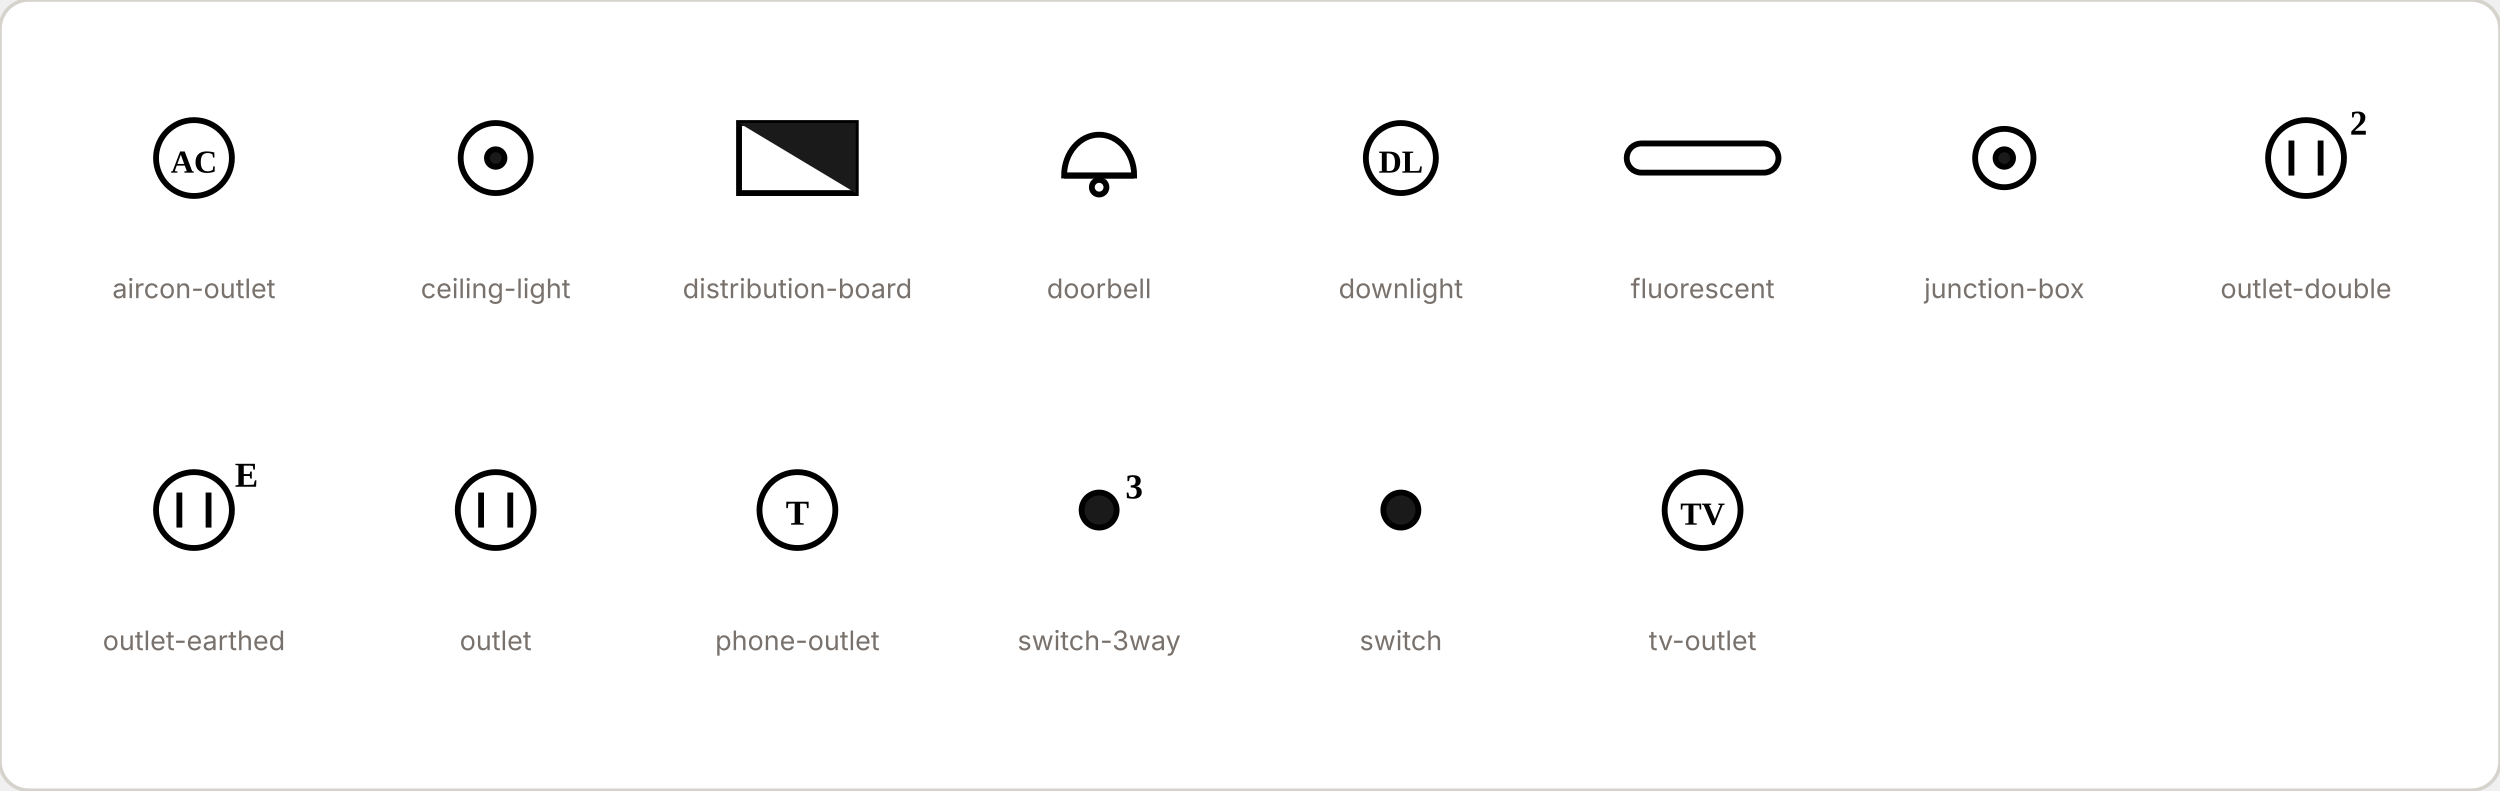
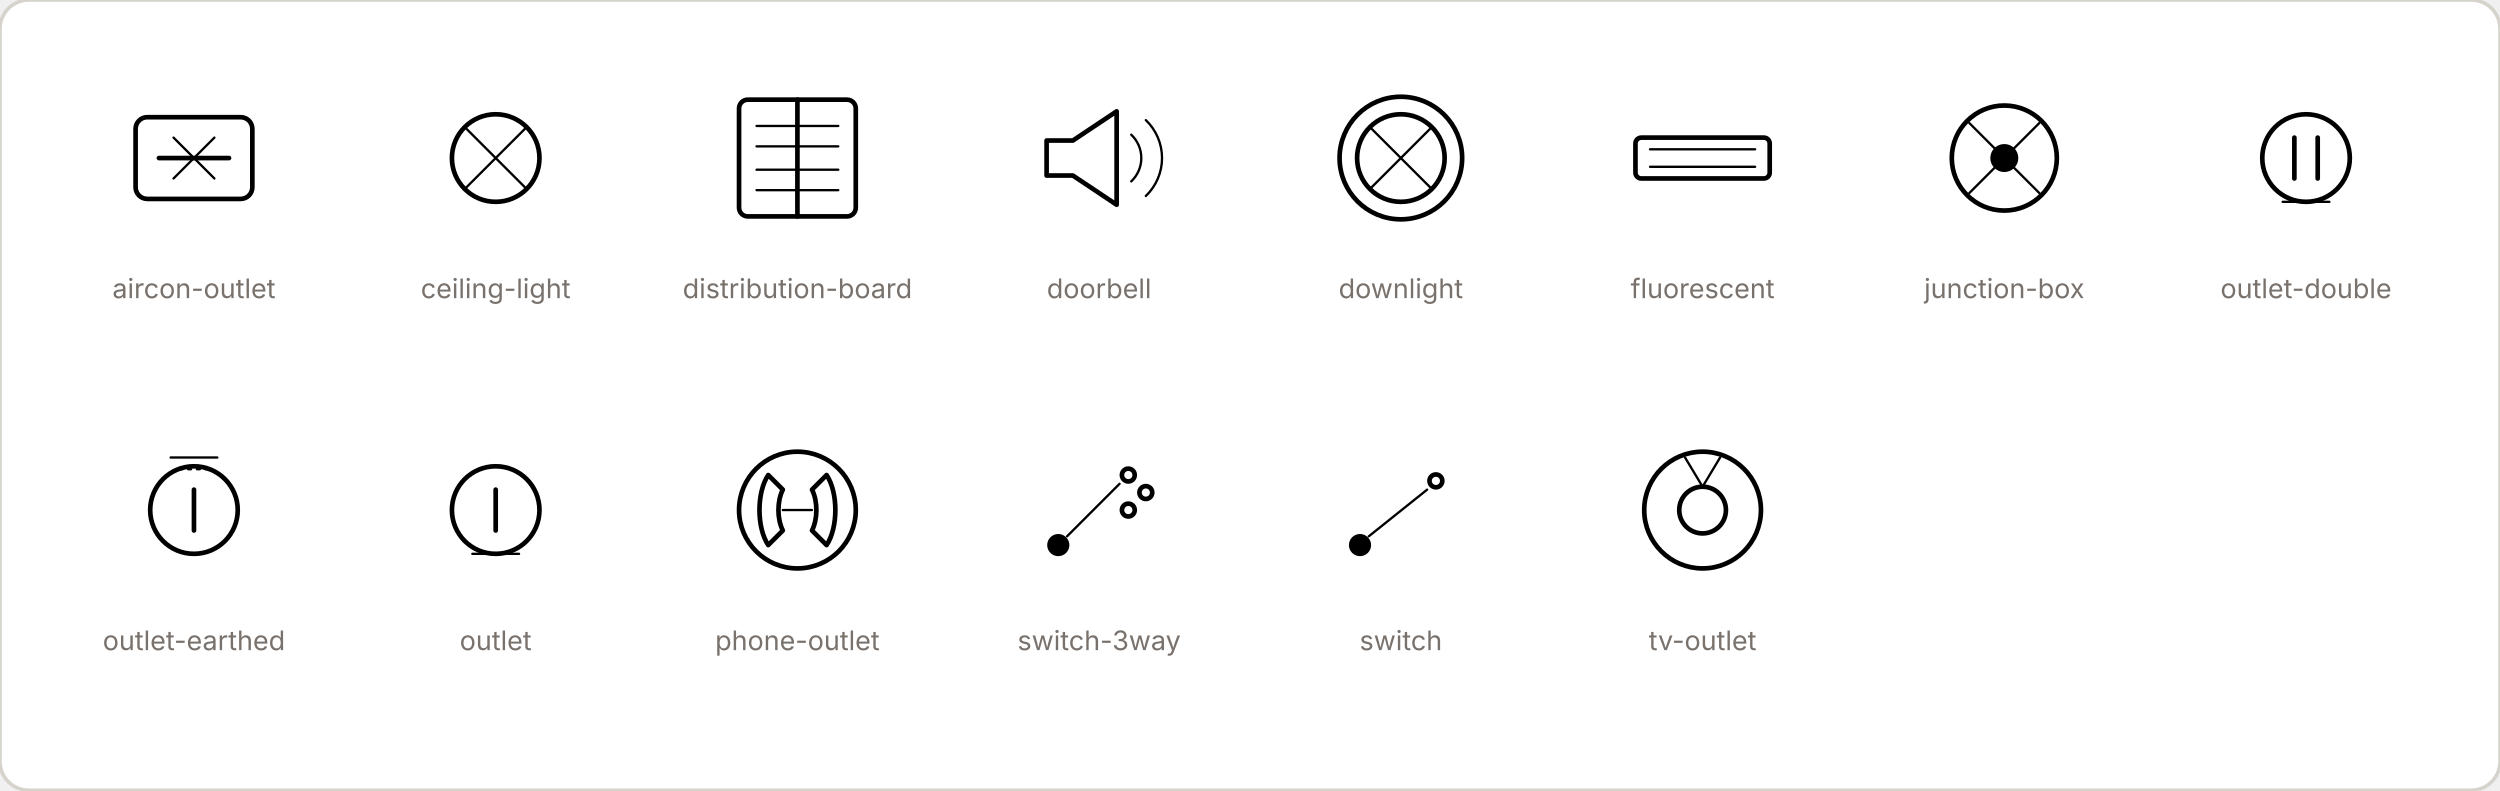
<svg xmlns="http://www.w3.org/2000/svg" viewBox="0 0 696 220" width="696">
  <rect x="0" y="0" width="696" height="220" rx="8" fill="#ffffff" stroke="#d6d3cd" />
-   <svg x="28" y="18" width="52" height="52" viewBox="0 0 64 64" fill="none" stroke="#000" stroke-width="2">
-     <circle cx="32" cy="32" r="13" />
-     <text x="32" y="37" font-size="11" font-weight="bold" text-anchor="middle" fill="#000" stroke="none">AC</text>
+   <svg x="28" y="18" width="52" height="52" viewBox="0 0 64 64" fill="none" stroke="#000" stroke-width="1.6" stroke-linecap="round" stroke-linejoin="round">
+     <rect x="12" y="18" width="40" height="28" rx="4" />
+     <path d="M20 32 H44" />
+     <g stroke-width="0.8">
+       <path d="M25 25 L32 32 L25 39 M39 25 L32 32 L39 39" />
+     </g>
  </svg>
  <text x="54" y="83" font-size="7.5" font-family="system-ui, -apple-system, Segoe UI, sans-serif" text-anchor="middle" fill="#78716c">aircon-outlet</text>
-   <svg x="112" y="18" width="52" height="52" viewBox="0 0 64 64" fill="none" stroke="#000" stroke-width="2">
-     <circle cx="32" cy="32" r="12" />
-     <circle cx="32" cy="32" r="3" fill="#1a1a1a" />
+   <svg x="112" y="18" width="52" height="52" viewBox="0 0 64 64" fill="none" stroke="#000" stroke-width="1.6" stroke-linecap="round" stroke-linejoin="round">
+     <circle cx="32" cy="32" r="15" />
+     <g stroke-width="0.8">
+       <line x1="22" y1="22" x2="42" y2="42" />
+       <line x1="42" y1="22" x2="22" y2="42" />
+     </g>
  </svg>
  <text x="138" y="83" font-size="7.5" font-family="system-ui, -apple-system, Segoe UI, sans-serif" text-anchor="middle" fill="#78716c">ceiling-light</text>
-   <svg x="196" y="18" width="52" height="52" viewBox="0 0 64 64" fill="none" stroke="#000" stroke-width="2">
-     <rect x="12" y="20" width="40" height="24" />
-     <path d="M12 20 H52 V44 Z" fill="#1a1a1a" stroke="none" />
+   <svg x="196" y="18" width="52" height="52" viewBox="0 0 64 64" fill="none" stroke="#000" stroke-width="1.6" stroke-linecap="round" stroke-linejoin="round">
+     <rect x="12" y="12" width="40" height="40" rx="3" />
+     <line x1="32" y1="12" x2="32" y2="52" />
+     <g stroke-width="0.8">
+       <line x1="18" y1="21" x2="46" y2="21" />
+       <line x1="18" y1="28" x2="46" y2="28" />
+       <line x1="18" y1="36" x2="46" y2="36" />
+       <line x1="18" y1="43" x2="46" y2="43" />
+     </g>
  </svg>
  <text x="222" y="83" font-size="7.5" font-family="system-ui, -apple-system, Segoe UI, sans-serif" text-anchor="middle" fill="#78716c">distribution-board</text>
-   <svg x="280" y="18" width="52" height="52" viewBox="0 0 64 64" fill="none" stroke="#000" stroke-width="2">
-     <path d="M20 38 A12 14 0 0 1 44 38 Z" />
-     <line x1="20" y1="38" x2="44" y2="38" />
-     <circle cx="32" cy="42" r="2.5" />
+   <svg x="280" y="18" width="52" height="52" viewBox="0 0 64 64" fill="none" stroke="#000" stroke-width="1.6" stroke-linecap="round" stroke-linejoin="round">
+     <path d="M14 38 H23 L38 48 V16 L23 26 H14 Z" />
+     <g stroke-width="0.8">
+       <path d="M43 24 A11 11 0 0 1 43 40 M48 19 A18 18 0 0 1 48 45" />
+     </g>
  </svg>
  <text x="306" y="83" font-size="7.5" font-family="system-ui, -apple-system, Segoe UI, sans-serif" text-anchor="middle" fill="#78716c">doorbell</text>
-   <svg x="364" y="18" width="52" height="52" viewBox="0 0 64 64" fill="none" stroke="#000" stroke-width="2">
-     <circle cx="32" cy="32" r="12" />
-     <text x="32" y="37" font-size="11" font-weight="bold" text-anchor="middle" fill="#000" stroke="none">DL</text>
+   <svg x="364" y="18" width="52" height="52" viewBox="0 0 64 64" fill="none" stroke="#000" stroke-width="1.6" stroke-linecap="round" stroke-linejoin="round">
+     <circle cx="32" cy="32" r="15" />
+     <circle cx="32" cy="32" r="21" />
+     <g stroke-width="0.8">
+       <line x1="22" y1="22" x2="42" y2="42" />
+       <line x1="42" y1="22" x2="22" y2="42" />
+     </g>
  </svg>
  <text x="390" y="83" font-size="7.5" font-family="system-ui, -apple-system, Segoe UI, sans-serif" text-anchor="middle" fill="#78716c">downlight</text>
-   <svg x="448" y="18" width="52" height="52" viewBox="0 0 64 64" fill="none" stroke="#000" stroke-width="2">
-     <rect x="6" y="27" width="52" height="10" rx="5" />
+   <svg x="448" y="18" width="52" height="52" viewBox="0 0 64 64" fill="none" stroke="#000" stroke-width="1.6" stroke-linecap="round" stroke-linejoin="round">
+     <rect x="9" y="25" width="46" height="14" rx="2" />
+     <g stroke-width="0.8">
+       <line x1="14" y1="29" x2="50" y2="29" />
+       <line x1="14" y1="35" x2="50" y2="35" />
+     </g>
  </svg>
  <text x="474" y="83" font-size="7.5" font-family="system-ui, -apple-system, Segoe UI, sans-serif" text-anchor="middle" fill="#78716c">fluorescent</text>
-   <svg x="532" y="18" width="52" height="52" viewBox="0 0 64 64" fill="none" stroke="#000" stroke-width="2">
-     <circle cx="32" cy="32" r="10" />
-     <circle cx="32" cy="32" r="3" fill="#1a1a1a" />
+   <svg x="532" y="18" width="52" height="52" viewBox="0 0 64 64" fill="none" stroke="#000" stroke-width="1.6" stroke-linecap="round" stroke-linejoin="round">
+     <circle cx="32" cy="32" r="18" />
+     <circle cx="32" cy="32" r="4" fill="#000" />
+     <g stroke-width="0.8">
+       <line x1="20" y1="20" x2="44" y2="44" />
+       <line x1="44" y1="20" x2="20" y2="44" />
+     </g>
  </svg>
  <text x="558" y="83" font-size="7.5" font-family="system-ui, -apple-system, Segoe UI, sans-serif" text-anchor="middle" fill="#78716c">junction-box</text>
-   <svg x="616" y="18" width="52" height="52" viewBox="0 0 64 64" fill="none" stroke="#000" stroke-width="2">
-     <circle cx="32" cy="32" r="13" />
-     <line x1="27" y1="26" x2="27" y2="38" />
-     <line x1="37" y1="26" x2="37" y2="38" />
-     <text x="50" y="24" font-size="12" font-weight="bold" text-anchor="middle" fill="#000" stroke="none">2</text>
+   <svg x="616" y="18" width="52" height="52" viewBox="0 0 64 64" fill="none" stroke="#000" stroke-width="1.6" stroke-linecap="round" stroke-linejoin="round">
+     <circle cx="32" cy="32" r="15" />
+     <line x1="28" y1="25" x2="28" y2="39" />
+     <line x1="36" y1="25" x2="36" y2="39" />
+     <g stroke-width="0.8">
+       <line x1="24" y1="47" x2="40" y2="47" />
+     </g>
  </svg>
  <text x="642" y="83" font-size="7.5" font-family="system-ui, -apple-system, Segoe UI, sans-serif" text-anchor="middle" fill="#78716c">outlet-double</text>
-   <svg x="28" y="116" width="52" height="52" viewBox="0 0 64 64" fill="none" stroke="#000" stroke-width="2">
-     <circle cx="32" cy="32" r="13" />
-     <line x1="27" y1="26" x2="27" y2="38" />
-     <line x1="37" y1="26" x2="37" y2="38" />
-     <text x="50" y="24" font-size="12" font-weight="bold" text-anchor="middle" fill="#000" stroke="none">E</text>
+   <svg x="28" y="116" width="52" height="52" viewBox="0 0 64 64" fill="none" stroke="#000" stroke-width="1.6" stroke-linecap="round" stroke-linejoin="round">
+     <circle cx="32" cy="32" r="15" />
+     <line x1="32" y1="25" x2="32" y2="39" />
+     <g stroke-width="0.8">
+       <line x1="24" y1="14" x2="40" y2="14" />
+       <line x1="27" y1="18" x2="37" y2="18" stroke-dasharray="1 2" />
+     </g>
  </svg>
  <text x="54" y="181" font-size="7.5" font-family="system-ui, -apple-system, Segoe UI, sans-serif" text-anchor="middle" fill="#78716c">outlet-earthed</text>
-   <svg x="112" y="116" width="52" height="52" viewBox="0 0 64 64" fill="none" stroke="#000" stroke-width="2">
-     <circle cx="32" cy="32" r="13" />
-     <line x1="27" y1="26" x2="27" y2="38" />
-     <line x1="37" y1="26" x2="37" y2="38" />
+   <svg x="112" y="116" width="52" height="52" viewBox="0 0 64 64" fill="none" stroke="#000" stroke-width="1.6" stroke-linecap="round" stroke-linejoin="round">
+     <circle cx="32" cy="32" r="15" />
+     <line x1="32" y1="25" x2="32" y2="39" />
+     <g stroke-width="0.8">
+       <line x1="24" y1="47" x2="40" y2="47" />
+     </g>
  </svg>
  <text x="138" y="181" font-size="7.5" font-family="system-ui, -apple-system, Segoe UI, sans-serif" text-anchor="middle" fill="#78716c">outlet</text>
-   <svg x="196" y="116" width="52" height="52" viewBox="0 0 64 64" fill="none" stroke="#000" stroke-width="2">
-     <circle cx="32" cy="32" r="13" />
-     <text x="32" y="37" font-size="12" font-weight="bold" text-anchor="middle" fill="#000" stroke="none">T</text>
+   <svg x="196" y="116" width="52" height="52" viewBox="0 0 64 64" fill="none" stroke="#000" stroke-width="1.6" stroke-linecap="round" stroke-linejoin="round">
+     <circle cx="32" cy="32" r="20" />
+     <path d="M22 20 C18 26 18 38 22 44 L27 39 C25 35 25 29 27 25 Z M42 20 C46 26 46 38 42 44 L37 39 C39 35 39 29 37 25 Z" />
+     <g stroke-width="0.8">
+       <line x1="27" y1="32" x2="37" y2="32" />
+     </g>
  </svg>
  <text x="222" y="181" font-size="7.5" font-family="system-ui, -apple-system, Segoe UI, sans-serif" text-anchor="middle" fill="#78716c">phone-outlet</text>
-   <svg x="280" y="116" width="52" height="52" viewBox="0 0 64 64" fill="none" stroke="#000" stroke-width="2">
-     <circle cx="32" cy="32" r="6" fill="#1a1a1a" />
-     <text x="44" y="28" font-size="12" font-weight="bold" text-anchor="middle" fill="#000" stroke="none">3</text>
+   <svg x="280" y="116" width="52" height="52" viewBox="0 0 64 64" fill="none" stroke="#000" stroke-width="1.6" stroke-linecap="round" stroke-linejoin="round">
+     <circle cx="18" cy="44" r="3" fill="#000" />
+     <circle cx="42" cy="20" r="2.2" />
+     <circle cx="48" cy="26" r="2.2" />
+     <circle cx="42" cy="32" r="2.2" />
+     <g stroke-width="0.8">
+       <line x1="21" y1="41" x2="39" y2="23" />
+     </g>
  </svg>
  <text x="306" y="181" font-size="7.5" font-family="system-ui, -apple-system, Segoe UI, sans-serif" text-anchor="middle" fill="#78716c">switch-3way</text>
-   <svg x="364" y="116" width="52" height="52" viewBox="0 0 64 64" fill="none" stroke="#000" stroke-width="2">
-     <circle cx="32" cy="32" r="6" fill="#1a1a1a" />
+   <svg x="364" y="116" width="52" height="52" viewBox="0 0 64 64" fill="none" stroke="#000" stroke-width="1.6" stroke-linecap="round" stroke-linejoin="round">
+     <circle cx="18" cy="44" r="3" fill="#000" />
+     <circle cx="44" cy="22" r="2.2" />
+     <g stroke-width="0.8">
+       <line x1="21" y1="41" x2="41" y2="25" />
+     </g>
  </svg>
  <text x="390" y="181" font-size="7.5" font-family="system-ui, -apple-system, Segoe UI, sans-serif" text-anchor="middle" fill="#78716c">switch</text>
-   <svg x="448" y="116" width="52" height="52" viewBox="0 0 64 64" fill="none" stroke="#000" stroke-width="2">
-     <circle cx="32" cy="32" r="13" />
-     <text x="32" y="37" font-size="11" font-weight="bold" text-anchor="middle" fill="#000" stroke="none">TV</text>
+   <svg x="448" y="116" width="52" height="52" viewBox="0 0 64 64" fill="none" stroke="#000" stroke-width="1.6" stroke-linecap="round" stroke-linejoin="round">
+     <circle cx="32" cy="32" r="20" />
+     <circle cx="32" cy="32" r="8" />
+     <g stroke-width="0.8">
+       <line x1="26" y1="14" x2="32" y2="24" />
+       <line x1="38" y1="14" x2="32" y2="24" />
+     </g>
  </svg>
  <text x="474" y="181" font-size="7.5" font-family="system-ui, -apple-system, Segoe UI, sans-serif" text-anchor="middle" fill="#78716c">tv-outlet</text>
</svg>
